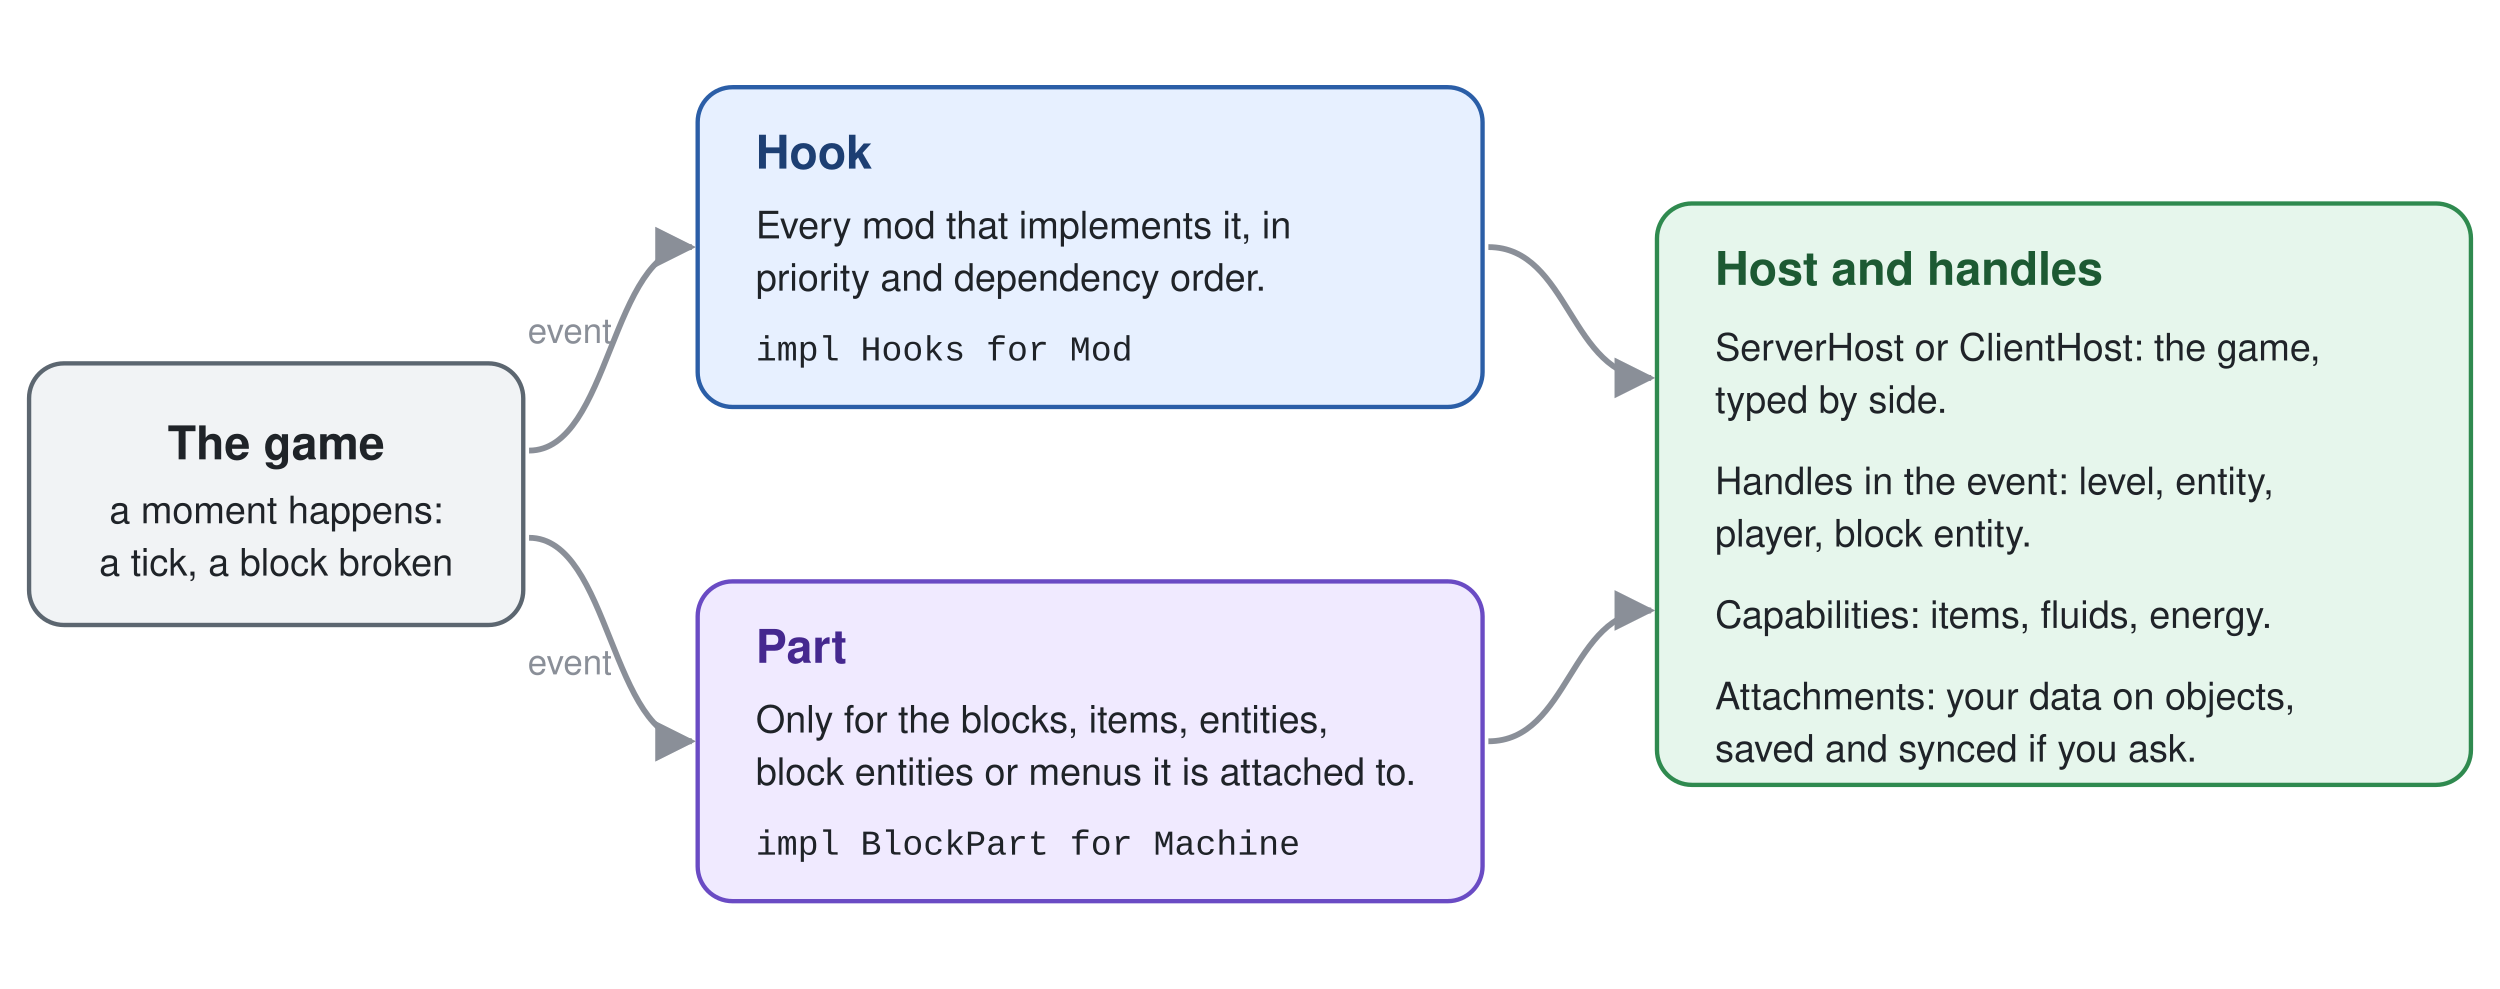
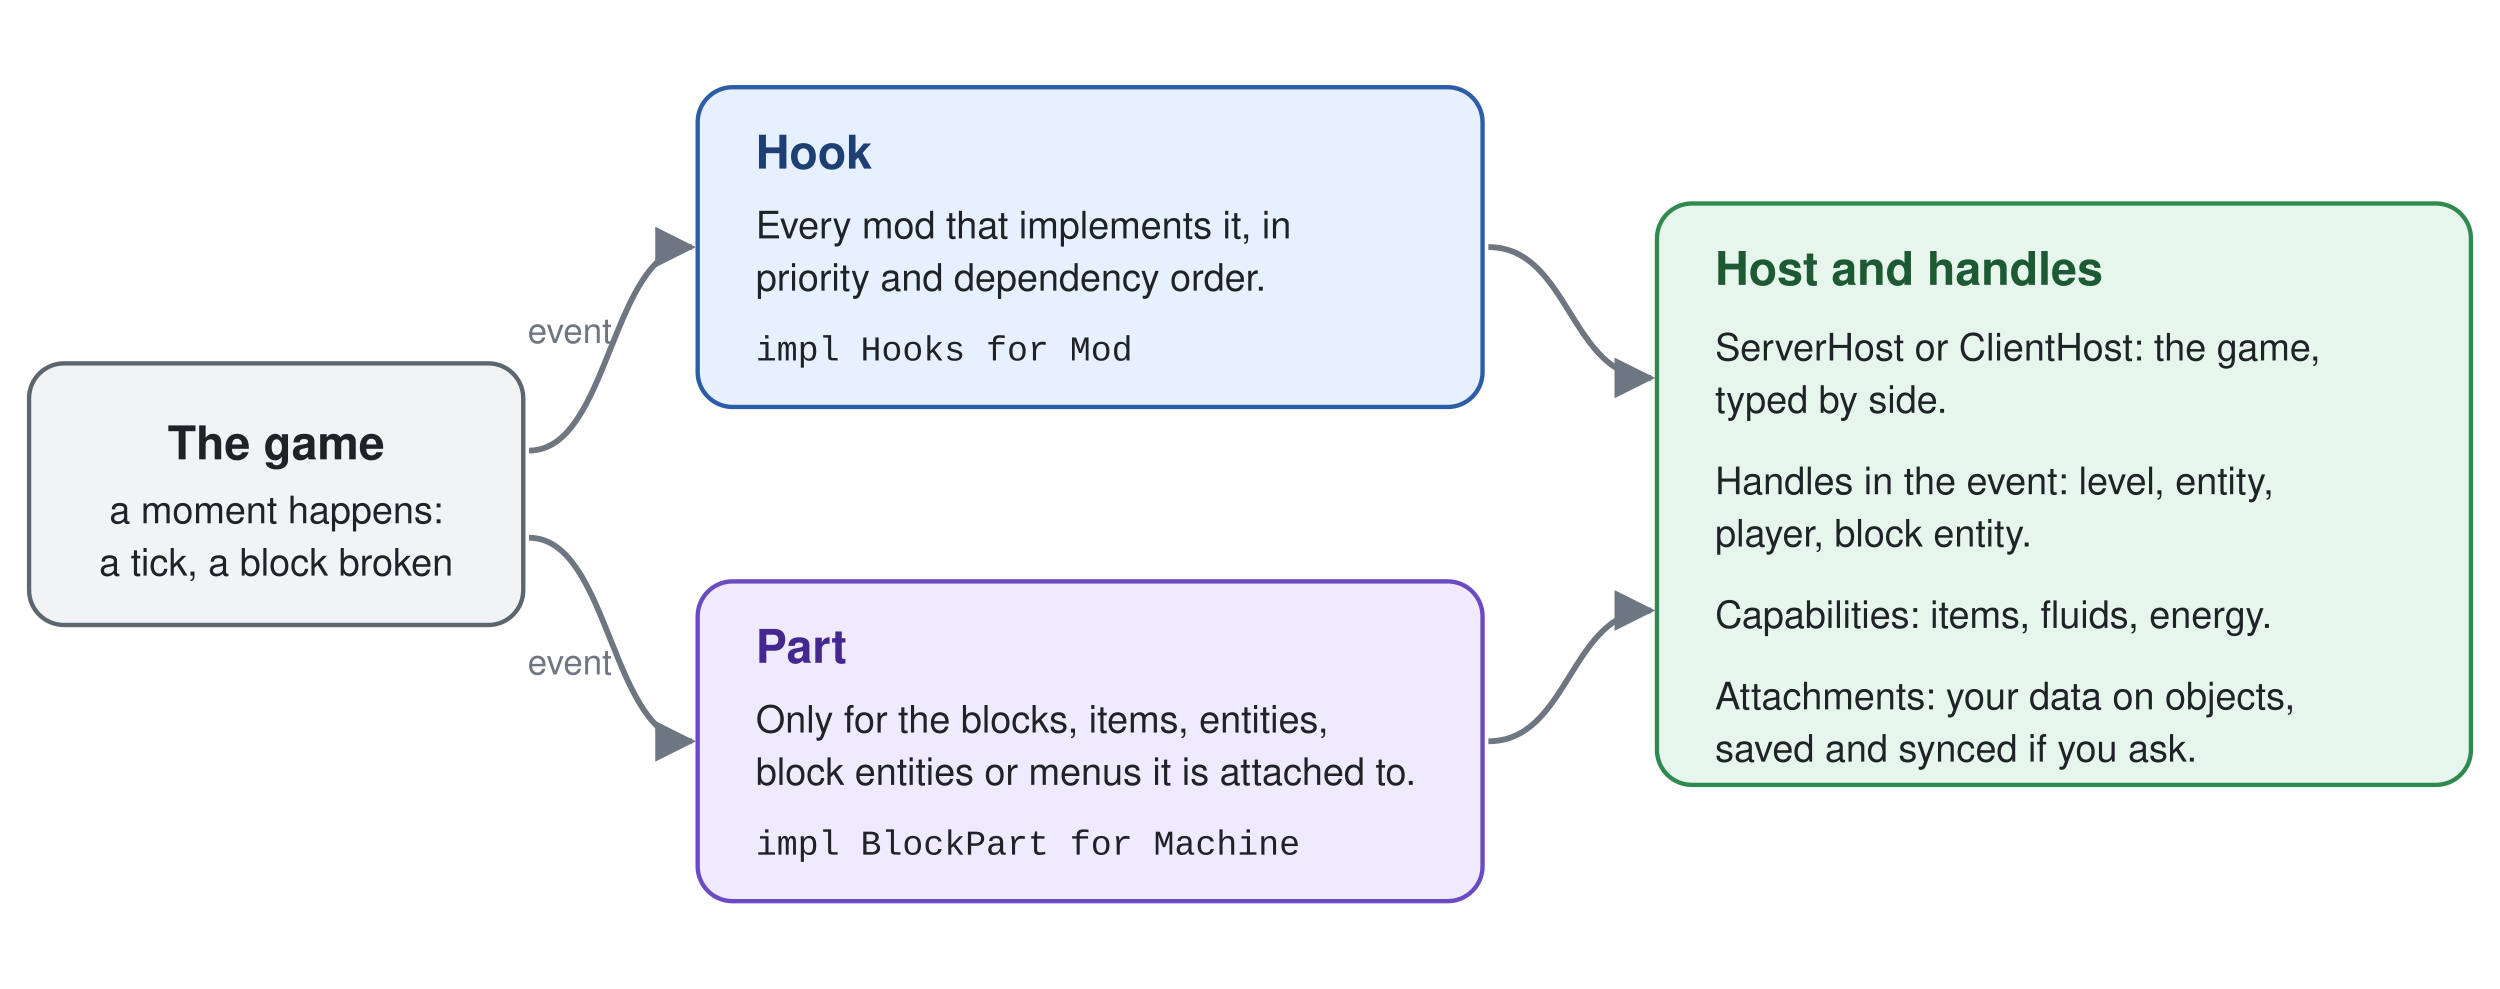
<svg xmlns="http://www.w3.org/2000/svg" viewBox="0 0 860 340" role="img" aria-labelledby="t d" font-family="'Segoe UI', 'Helvetica Neue', Helvetica, Arial, 'Liberation Sans', 'DejaVu Sans', sans-serif">
  <defs>
    <marker id="a" viewBox="0 0 10 10" refX="9" refY="5" markerWidth="7" markerHeight="7" orient="auto-start-reverse">
-       <path d="M0 0L10 5L0 10z" fill="#8a8f98" />
+       <path d="M0 0L10 5L0 10z" fill="#6e7681" />
    </marker>
  </defs>
  <g font-size="13" fill="#1f2328">
    <rect x="10" y="125" width="170" height="90" rx="12" fill="#f1f3f5" stroke="#5c6670" stroke-width="1.5" />
    <text x="95" y="158" text-anchor="middle" font-size="16" font-weight="700">The game</text>
    <text x="95" y="180" text-anchor="middle">a moment happens:</text>
    <text x="95" y="198" text-anchor="middle">a tick, a block broken</text>
    <rect x="240" y="30" width="270" height="110" rx="12" fill="#e7f0ff" stroke="#2b5ea7" stroke-width="1.5" />
    <text x="260" y="58" font-size="16" font-weight="700" fill="#1d3f73">Hook</text>
    <text x="260" y="82">Every mod that implements it, in</text>
    <text x="260" y="100">priority and dependency order.</text>
    <text x="260" y="124" font-family="'SFMono-Regular', Menlo, Consolas, 'Liberation Mono', 'DejaVu Sans Mono', monospace" font-size="12">impl Hooks for Mod</text>
    <rect x="240" y="200" width="270" height="110" rx="12" fill="#f0eaff" stroke="#6a4bc4" stroke-width="1.5" />
    <text x="260" y="228" font-size="16" font-weight="700" fill="#45288f">Part</text>
    <text x="260" y="252">Only for the blocks, items, entities,</text>
    <text x="260" y="270">block entities or menus it is attached to.</text>
    <text x="260" y="294" font-family="'SFMono-Regular', Menlo, Consolas, 'Liberation Mono', 'DejaVu Sans Mono', monospace" font-size="12">impl BlockPart for Machine</text>
    <rect x="570" y="70" width="280" height="200" rx="12" fill="#e6f6ec" stroke="#2f8a4f" stroke-width="1.5" />
    <text x="590" y="98" font-size="16" font-weight="700" fill="#1d5a33">Host and handles</text>
    <text x="590" y="124">ServerHost or ClientHost: the game,</text>
    <text x="590" y="142">typed by side.</text>
    <text x="590" y="170">Handles in the event: level, entity,</text>
    <text x="590" y="188">player, block entity.</text>
    <text x="590" y="216">Capabilities: items, fluids, energy.</text>
    <text x="590" y="244">Attachments: your data on objects,</text>
    <text x="590" y="262">saved and synced if you ask.</text>
  </g>
-   <g stroke="#8a8f98" stroke-width="2" fill="none" marker-end="url(#a)">
+   <g stroke="#6e7681" stroke-width="2" fill="none" marker-end="url(#a)">
    <path d="M182 155 C 210 155, 210 85, 238 85" />
    <path d="M182 185 C 210 185, 210 255, 238 255" />
    <path d="M512 85 C 540 85, 540 130, 568 130" />
    <path d="M512 255 C 540 255, 540 210, 568 210" />
  </g>
-   <text x="196" y="118" font-size="12" fill="#8a8f98" text-anchor="middle">event</text>
-   <text x="196" y="232" font-size="12" fill="#8a8f98" text-anchor="middle">event</text>
+   <text x="196" y="118" font-size="12" fill="#6e7681" text-anchor="middle">event</text>
+   <text x="196" y="232" font-size="12" fill="#6e7681" text-anchor="middle">event</text>
</svg>
